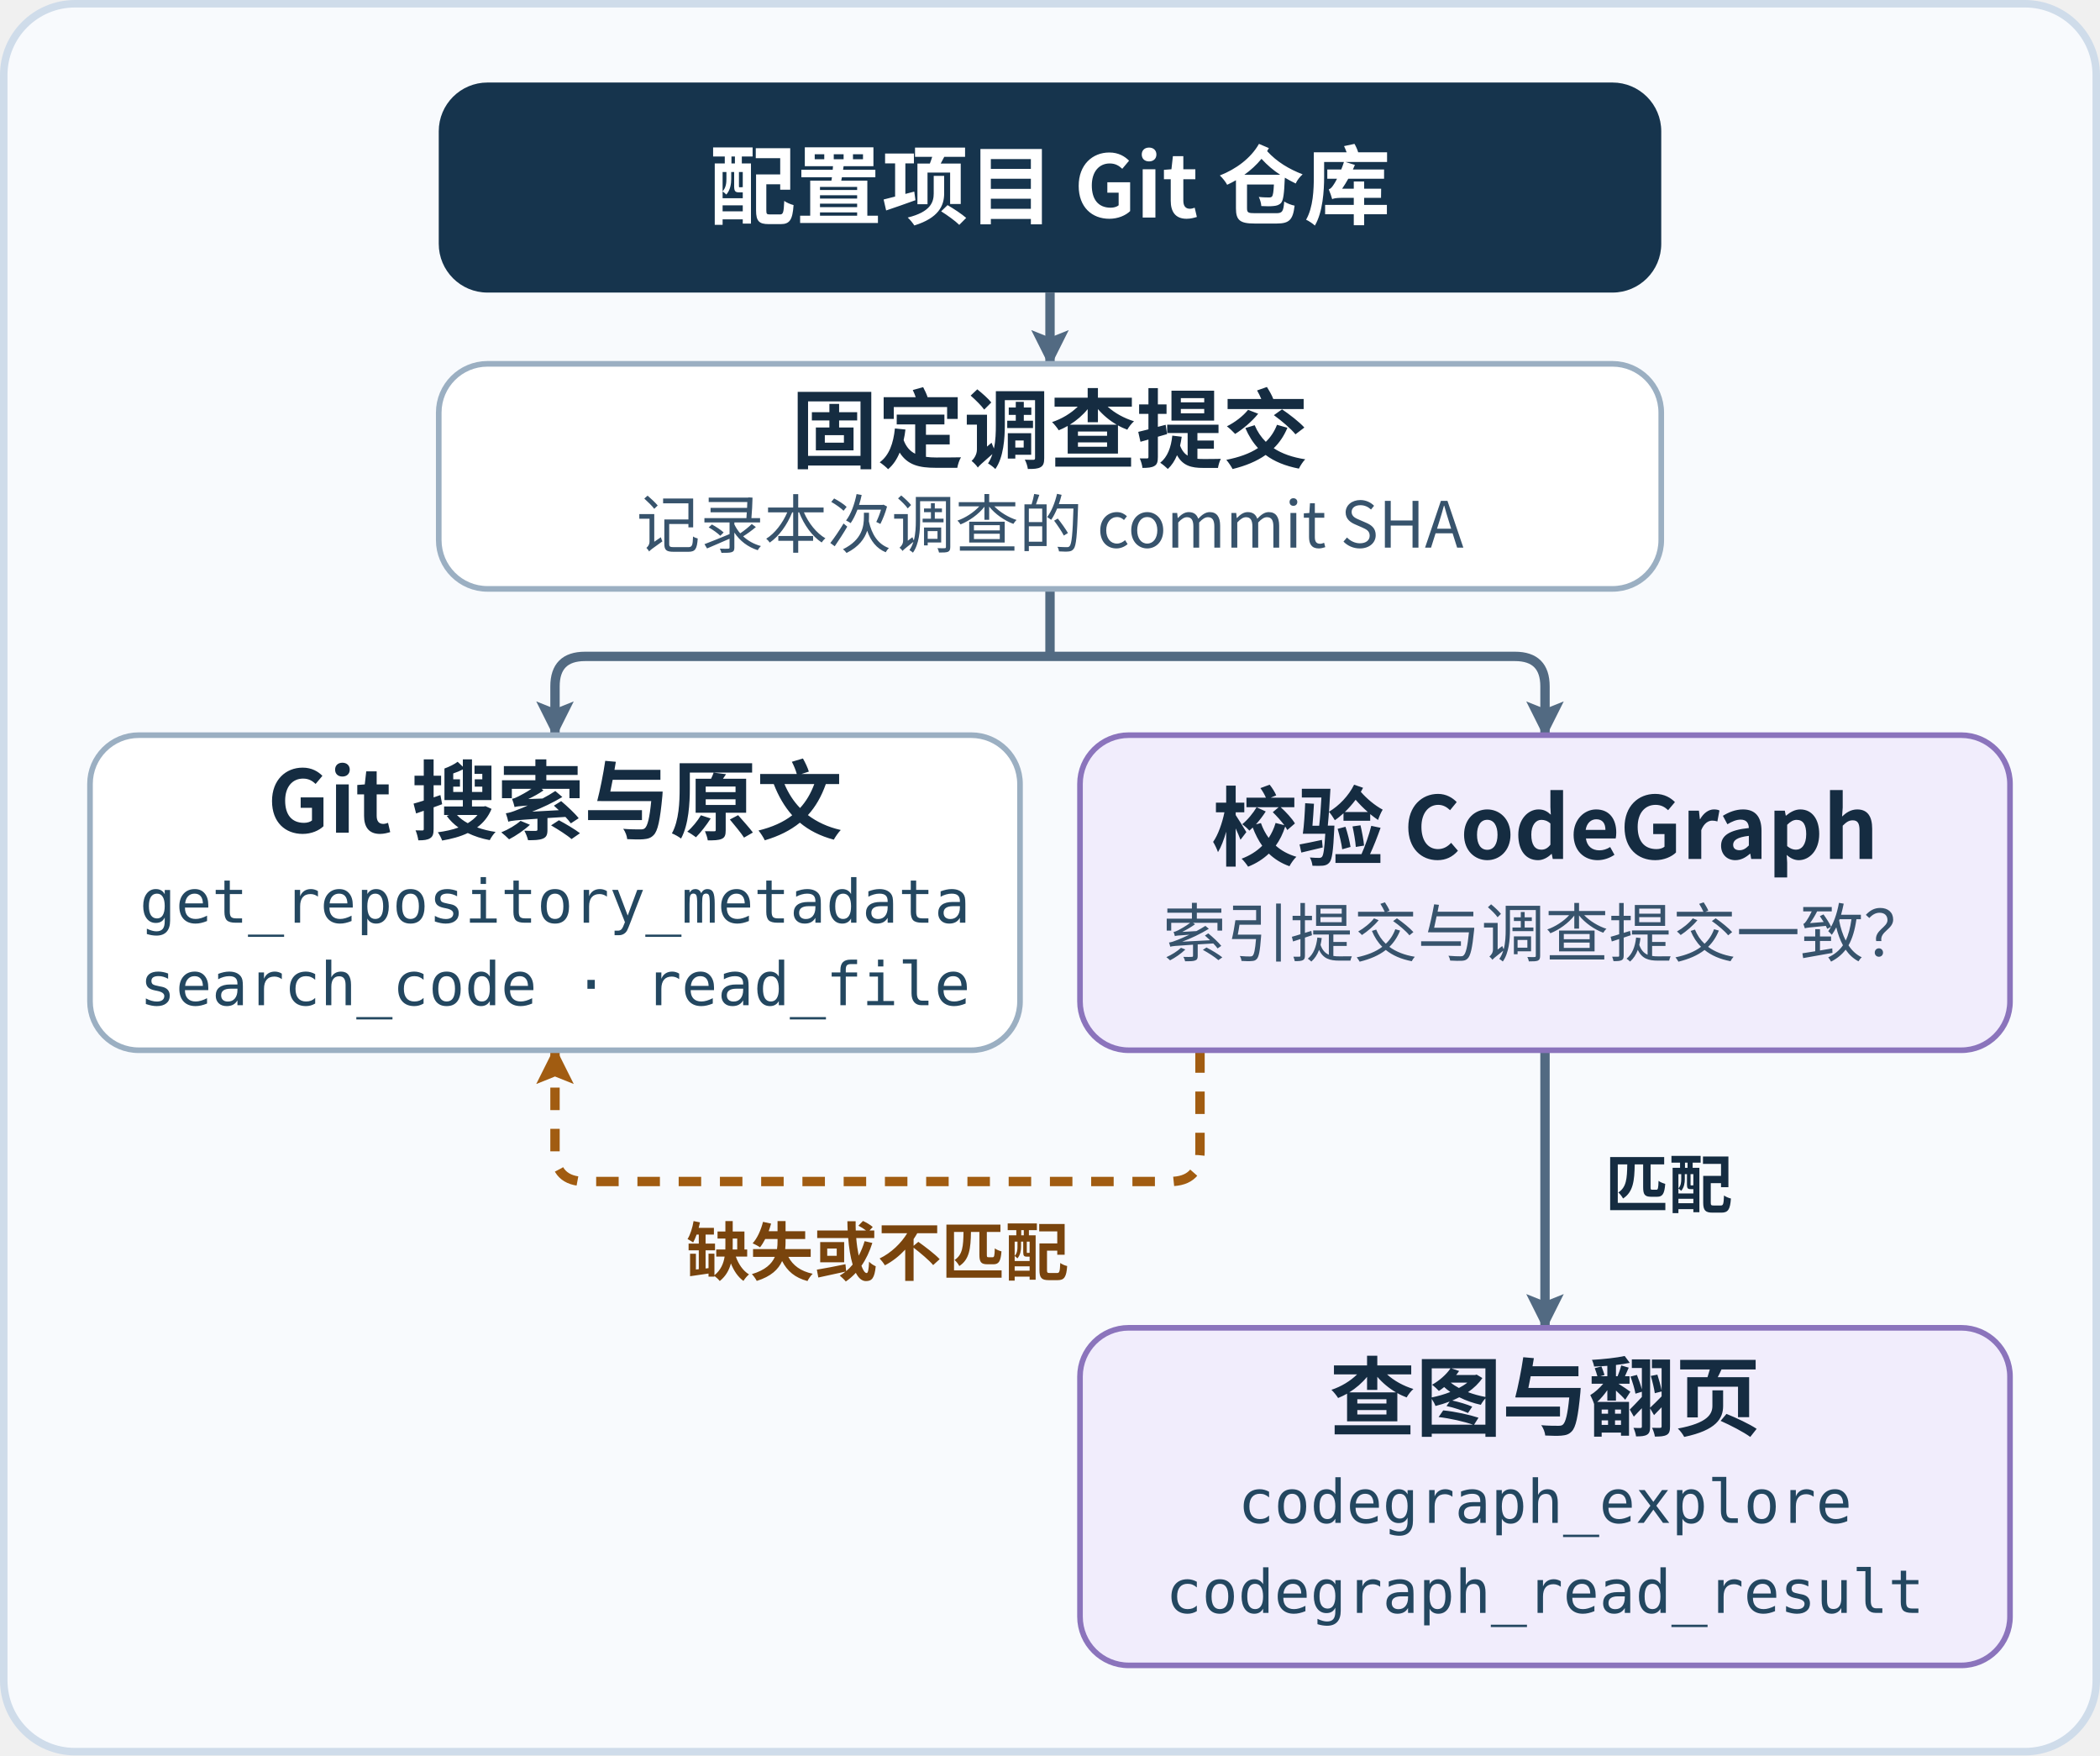
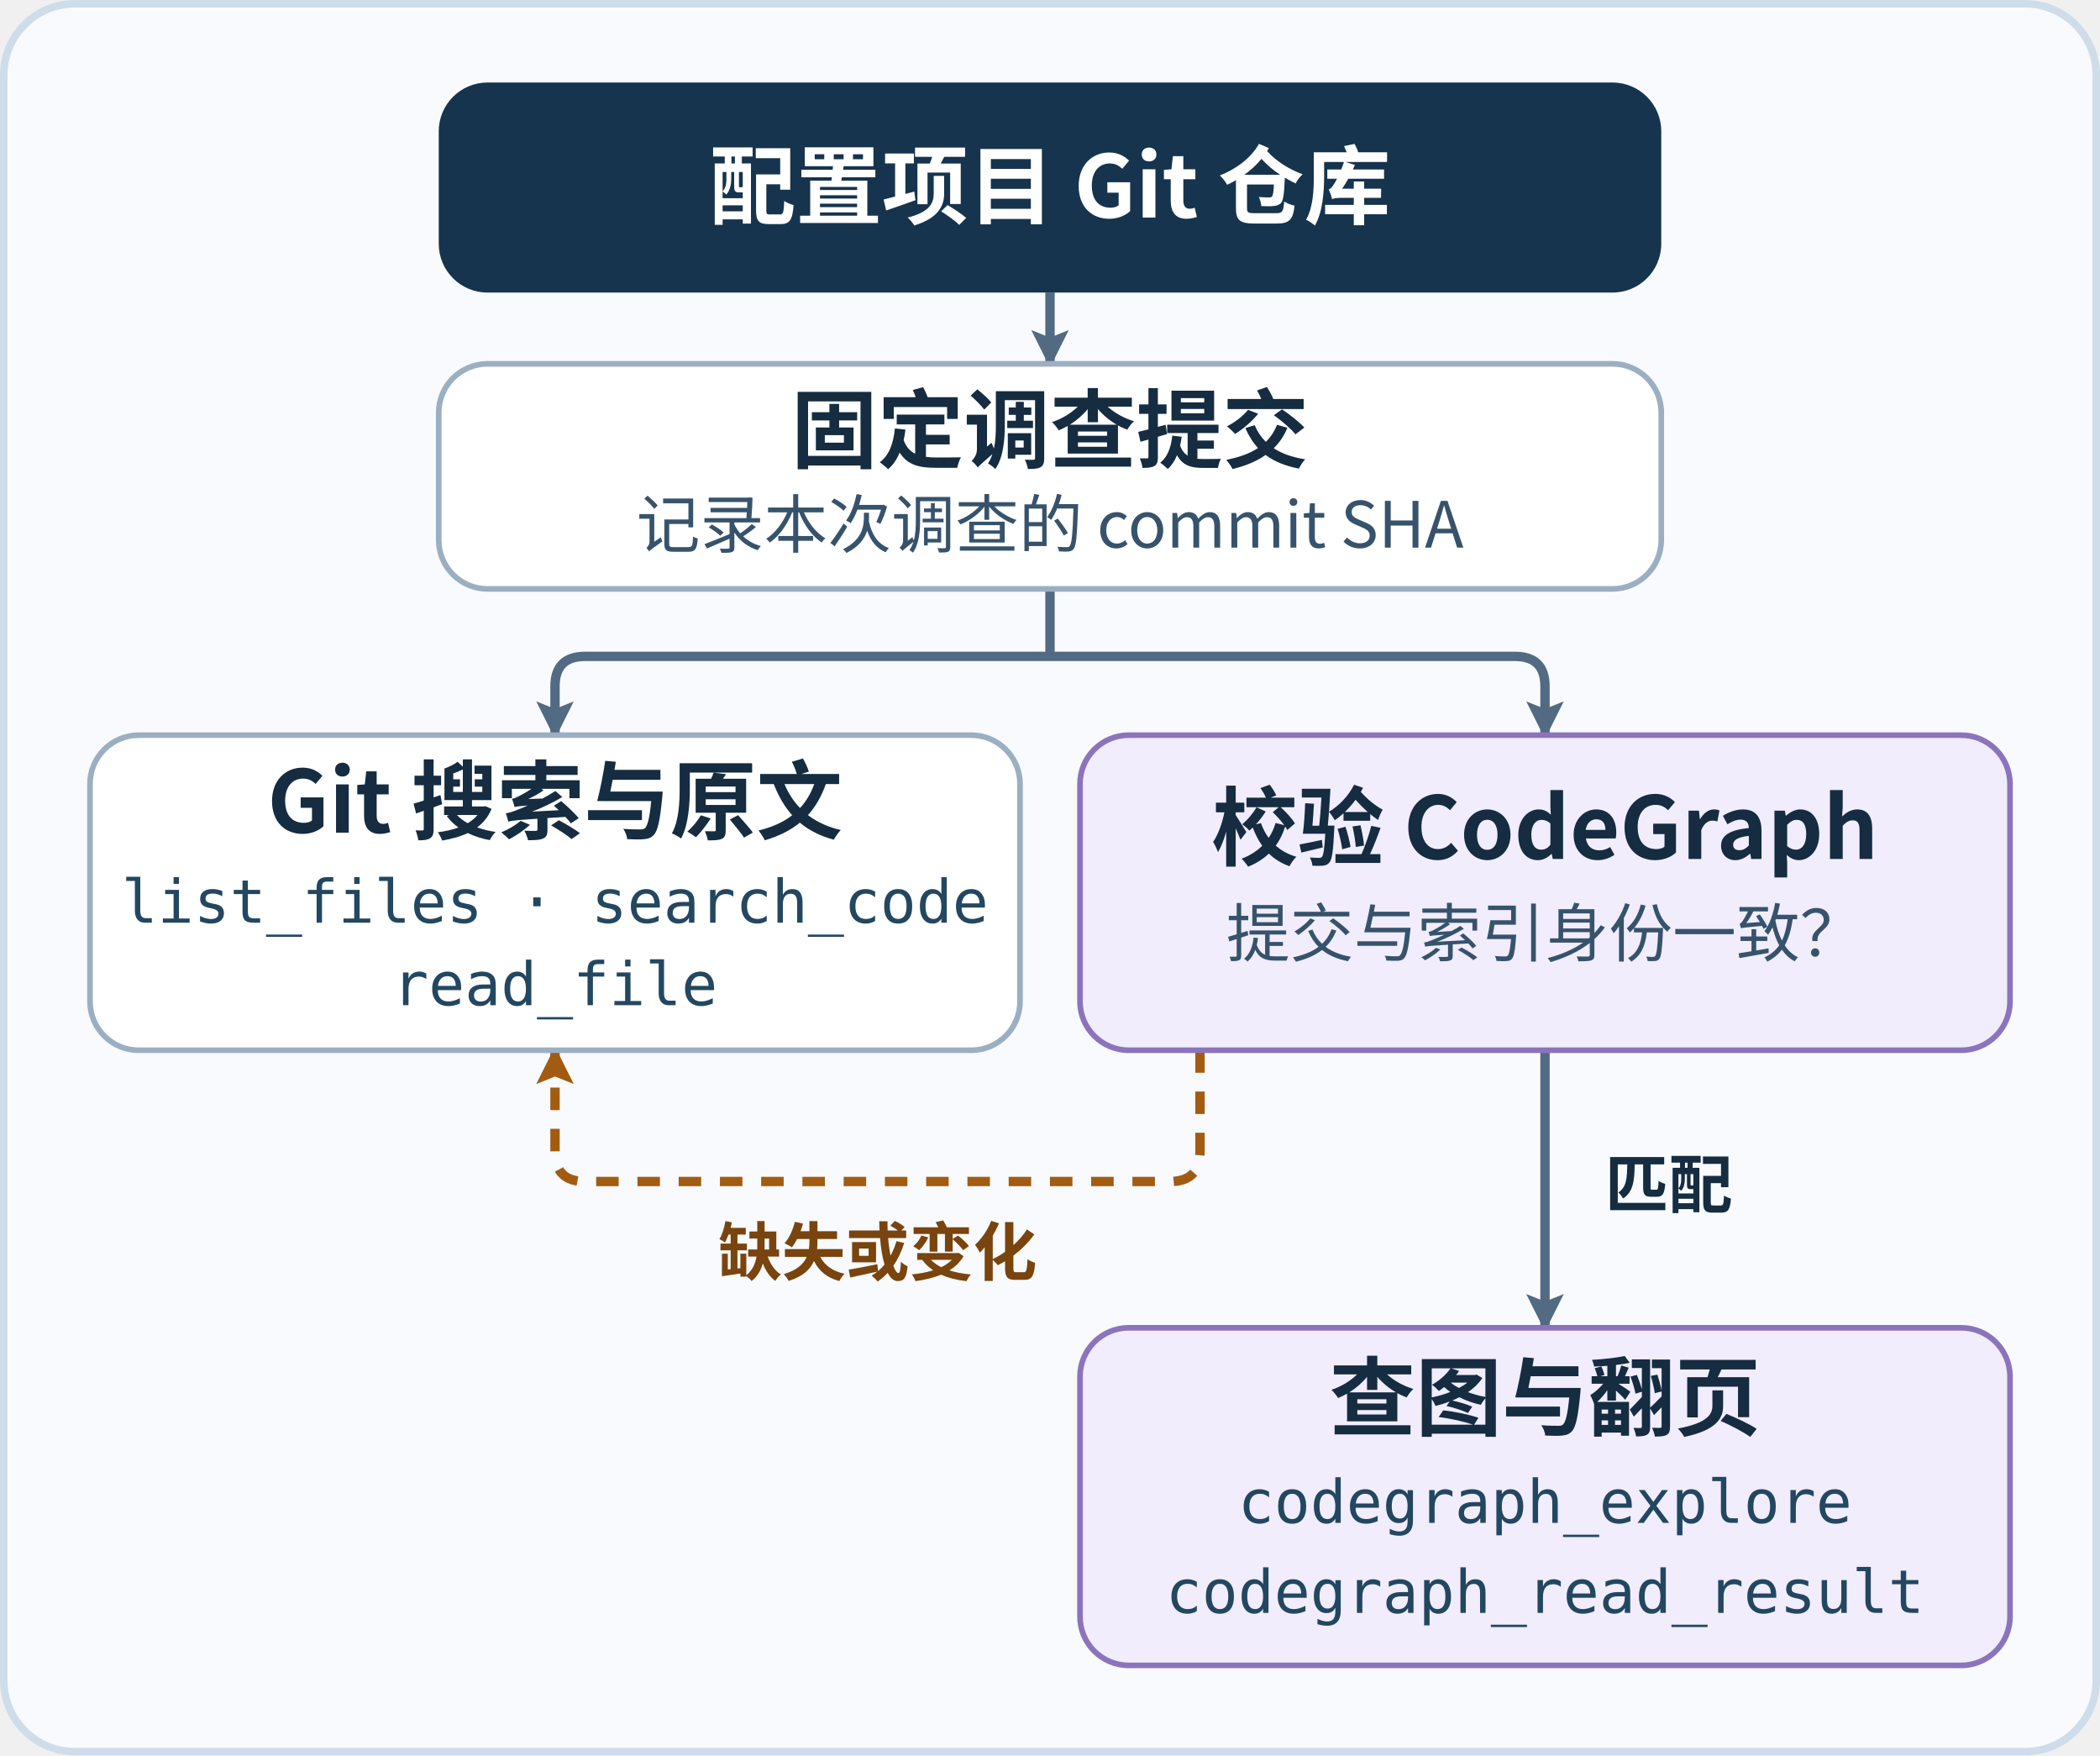
<svg xmlns="http://www.w3.org/2000/svg" width="560" height="468" viewBox="0 0 560 468" role="img" aria-labelledby="title desc">
  <defs>
    <marker id="arrow" viewBox="0 0 10 10" markerWidth="10" markerHeight="10" refX="9" refY="5" orient="auto" markerUnits="userSpaceOnUse">
      <path d="M0 0 10 5 0 10 2 5Z" fill="#526A82" />
    </marker>
    <marker id="amber-arrow" viewBox="0 0 10 10" markerWidth="10" markerHeight="10" refX="9" refY="5" orient="auto" markerUnits="userSpaceOnUse">
      <path d="M0 0 10 5 0 10 2 5Z" fill="#A15C11" />
    </marker>
  </defs>
  <style>
    text { font-family: "Microsoft YaHei UI", "PingFang SC", "Noto Sans CJK SC", system-ui, sans-serif; text-anchor: middle; fill: #152C41; }
    .label { font-size: 23px; font-weight: 700; }
    .detail { font-size: 17px; fill: #37536C; }
    .tool { font-family: Consolas, "SFMono-Regular", monospace; font-size: 16px; fill: #234760; }
    .terminal .label { fill: #FFFFFF; }
    .node rect { stroke-width: 1.5; }
    .source rect { fill: #FFFFFF; stroke: #9BAFC2; }
    .code rect { fill: #F1EDFC; stroke: #8B74BC; }
    .branch { font-size: 17px; font-weight: 700; }
    .amber { fill: #79440D; }
  </style>
  <rect x="1" y="1" width="558" height="466" rx="19" fill="#F8FAFD" stroke="#CFDCEA" stroke-width="2" />
  <g fill="none" stroke="#526A82" stroke-width="2.5" stroke-linejoin="round">
    <path d="M280 78V97" marker-end="url(#arrow)" />
    <path d="M280 157V175" />
    <path d="M280 175H156Q148 175 148 183V196" marker-end="url(#arrow)" />
    <path d="M280 175H404Q412 175 412 183V196" marker-end="url(#arrow)" />
    <path d="M412 280V354" marker-end="url(#arrow)" />
  </g>
  <path d="M320 280V307Q320 315 312 315H156Q148 315 148 307V280" fill="none" stroke="#A15C11" stroke-width="2.5" stroke-dasharray="6 5" marker-end="url(#amber-arrow)" />
  <g class="node terminal">
    <rect x="117" y="22" width="326" height="56" rx="13" fill="#16344D" />
    <text class="label" x="280" y="58">配置项目 Git 仓库</text>
  </g>
  <g class="node source">
    <rect x="117" y="97" width="326" height="60" rx="13" />
    <text class="label" x="280" y="123">固定调查提交</text>
    <text class="detail" x="280" y="146">记录本次调查的 commit SHA</text>
  </g>
  <g class="node source">
    <rect x="24" y="196" width="248" height="84" rx="13" />
    <text class="label" x="148" y="222">Git 搜索与原文</text>
-     <text class="tool" x="148" y="246">get_repository_metadata</text>
-     <text class="tool" x="148" y="268">search_code · read_file</text>
+     <text class="tool" x="148" y="246">list_files · search_code</text>
+     <text class="tool" x="148" y="268">read_file</text>
  </g>
  <g class="node code">
    <rect x="288" y="196" width="248" height="84" rx="13" />
    <text class="label" x="412" y="229">校验 CodeGraph</text>
-     <text class="detail" x="412" y="255">索引提交与调查提交一致？</text>
+     <text class="detail" x="412" y="255">提交与索引身份一致？</text>
  </g>
-   <text class="branch amber" x="234" y="340">缺失或不匹配</text>
+   <text class="branch amber" x="234" y="340">缺失或变化</text>
  <text class="branch" x="445" y="322">匹配</text>
  <g class="node code">
    <rect x="288" y="354" width="248" height="90" rx="13" />
    <text class="label" x="412" y="381">查图与翻页</text>
    <text class="tool" x="412" y="406">codegraph_explore</text>
    <text class="tool" x="412" y="430">codegraph_read_result</text>
  </g>
</svg>
